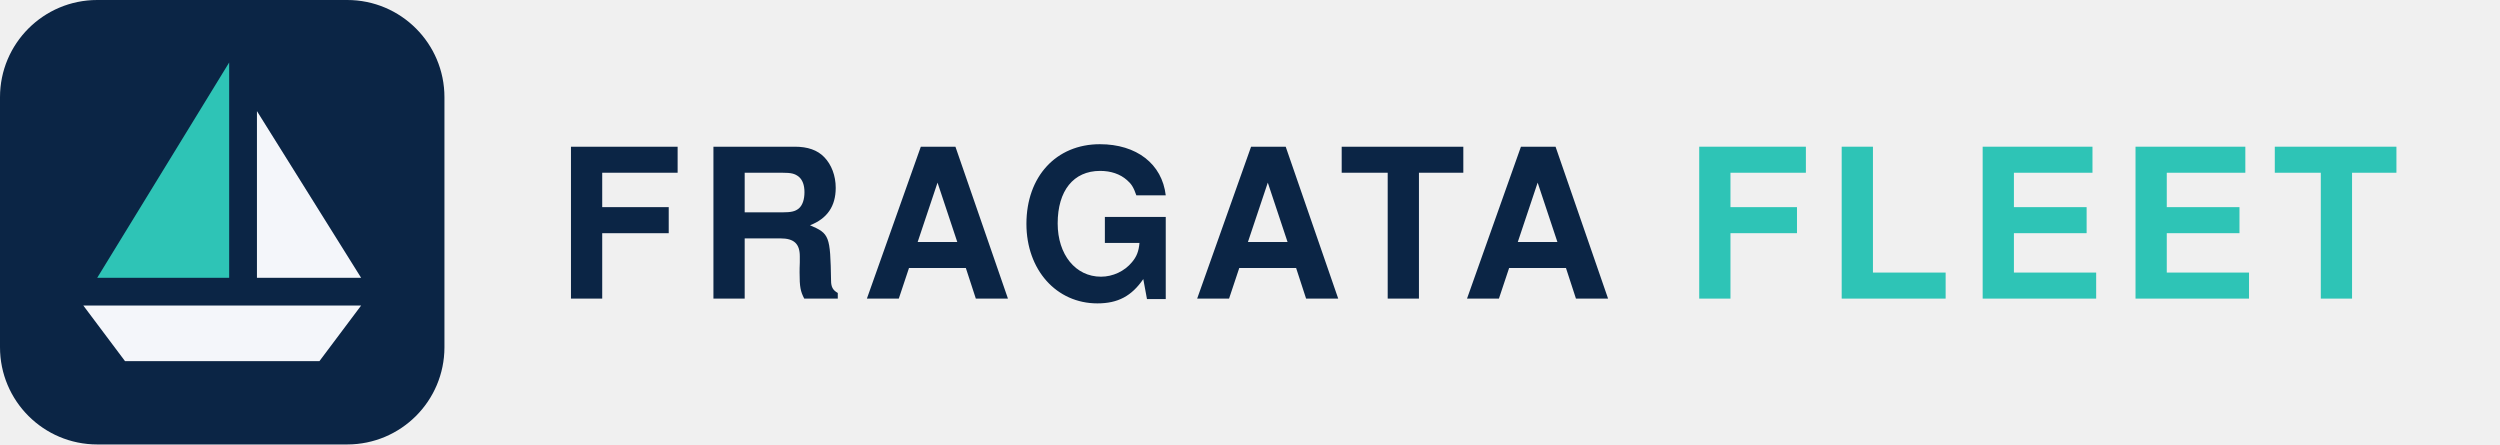
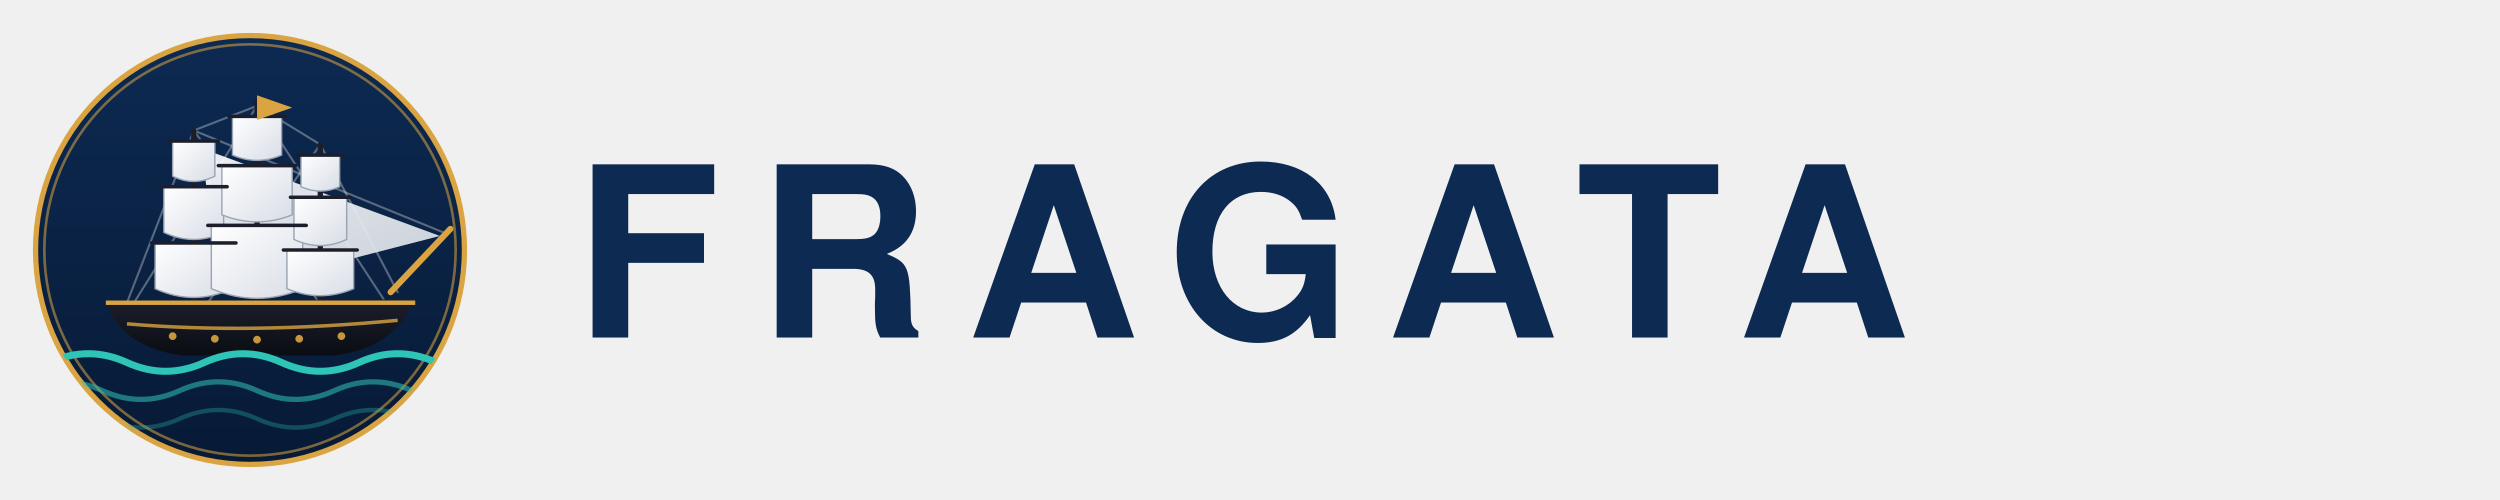
- <svg xmlns="http://www.w3.org/2000/svg" viewBox="0 0 360 64" width="360" height="64">
-   <rect width="64" height="64" rx="14" fill="#0b2545" />
-   <path d="M12 44h40l-6 8H18z" fill="#f4f6fa" />
-   <path d="M33 9v31H14z" fill="#2ec4b6" />
-   <path d="M37 16v24h15z" fill="#f4f6fa" />
-   <text x="80" y="43" font-family="Poppins, Segoe UI, Helvetica, Arial, sans-serif" font-size="30" font-weight="700" letter-spacing="2" fill="#0b2545">FRAGATA <tspan fill="#2ec4b6">FLEET</tspan>
-   </text>
+ <svg xmlns="http://www.w3.org/2000/svg" viewBox="0 0 400 80" width="400" height="80">
+   <defs>
+     <linearGradient id="sea" x1="0" y1="0" x2="0" y2="1">
+       <stop offset="0" stop-color="#0d2a52" />
+       <stop offset="1" stop-color="#071a36" />
+     </linearGradient>
+     <linearGradient id="sail" x1="0" y1="0" x2="1" y2="1">
+       <stop offset="0" stop-color="#ffffff" />
+       <stop offset="1" stop-color="#d8dde6" />
+     </linearGradient>
+     <linearGradient id="hull" x1="0" y1="0" x2="0" y2="1">
+       <stop offset="0" stop-color="#1c1f2b" />
+       <stop offset="1" stop-color="#0b0d14" />
+     </linearGradient>
+     <clipPath id="disc">
+       <circle cx="128" cy="128" r="122" />
+     </clipPath>
+   </defs>
+   <g transform="translate(4 4) scale(0.28125)">
+     <circle cx="128" cy="128" r="122" fill="url(#sea)" />
+     <circle cx="128" cy="128" r="117" fill="none" stroke="#d9a441" stroke-opacity="0.55" stroke-width="1.5" />
+     <circle cx="128" cy="128" r="122" fill="none" stroke="#d9a441" stroke-width="3" />
+     <g clip-path="url(#disc)">
+       <g stroke="#ffffff" stroke-opacity="0.32" stroke-width="1.2" fill="none" stroke-linecap="round">
+         <path d="M132 46 L62 158" />
+         <path d="M132 46 L204 156" />
+         <path d="M96 60 L58 158" />
+         <path d="M96 60 L166 156" />
+         <path d="M168 68 L104 158" />
+         <path d="M168 68 L212 152" />
+         <path d="M96 60 L132 46" />
+         <path d="M132 46 L168 68" />
+         <path d="M96 60 L238 118" />
+       </g>
+       <path d="M100 70 L236 120 L112 152 Z" fill="url(#sail)" opacity="0.92" />
+       <g stroke="#1c1f2b" stroke-width="3" stroke-linecap="round">
+         <path d="M96 158 V60" />
+         <path d="M132 158 V44" />
+         <path d="M168 158 V68" />
+       </g>
+       <path d="M208 152 L242 116" stroke="#d9a441" stroke-width="3.5" stroke-linecap="round" />
+       <g fill="url(#sail)" stroke="#9aa3b2" stroke-width="0.8">
+         <path d="M84 66 H108 V86 Q96 92 84 86 Z" />
+         <path d="M79 92 H113 V118 Q96 126 79 118 Z" />
+         <path d="M74 124 H118 V150 Q96 160 74 150 Z" />
+         <path d="M118 52 H146 V74 Q132 80 118 74 Z" />
+         <path d="M112 80 H152 V108 Q132 116 112 108 Z" />
+         <path d="M106 114 H158 V150 Q132 161 106 150 Z" />
+         <path d="M157 74 H179 V92 Q168 97 157 92 Z" />
+         <path d="M153 98 H183 V122 Q168 129 153 122 Z" />
+         <path d="M149 128 H187 V150 Q168 158 149 150 Z" />
+       </g>
+       <g stroke="#1c1f2b" stroke-width="2" stroke-linecap="round">
+         <path d="M82 66 H110" />
+         <path d="M77 92 H115" />
+         <path d="M72 124 H120" />
+         <path d="M116 52 H148" />
+         <path d="M110 80 H154" />
+         <path d="M104 114 H160" />
+         <path d="M155 74 H181" />
+         <path d="M151 98 H185" />
+         <path d="M147 128 H189" />
+       </g>
+       <path d="M132 40 L152 47 L132 54 Z" fill="#d9a441" />
+       <path d="M46 158 Q56 184 90 188 L176 188 Q210 184 222 156 Z" fill="url(#hull)" />
+       <path d="M46 158 H222" stroke="#d9a441" stroke-width="2.5" />
+       <path d="M58 170 Q128 176 212 168" stroke="#d9a441" stroke-opacity="0.8" stroke-width="2" fill="none" />
+       <g fill="#d9a441" fill-opacity="0.9">
+         <circle cx="84" cy="177" r="2.2" />
+         <circle cx="108" cy="178.5" r="2.2" />
+         <circle cx="132" cy="179" r="2.2" />
+         <circle cx="156" cy="178.5" r="2.2" />
+         <circle cx="180" cy="177" r="2.2" />
+       </g>
+       <path d="M14 192 Q36 182 58 192 T102 192 T146 192 T190 192 T234 192 T278 192" fill="none" stroke="#2ec4b6" stroke-width="4" stroke-linecap="round" />
+       <path d="M0 208 Q22 198 44 208 T88 208 T132 208 T176 208 T220 208 T264 208" fill="none" stroke="#2ec4b6" stroke-opacity="0.55" stroke-width="3" stroke-linecap="round" />
+       <path d="M0 224 Q22 214 44 224 T88 224 T132 224 T176 224 T220 224 T264 224" fill="none" stroke="#2ec4b6" stroke-opacity="0.3" stroke-width="2.5" stroke-linecap="round" />
+     </g>
+   </g>
+   <text x="92" y="54" font-family="Poppins, 'Segoe UI', Helvetica, Arial, sans-serif" font-size="38" font-weight="700" letter-spacing="6" fill="#0d2a52">FRAGATA</text>
</svg>
